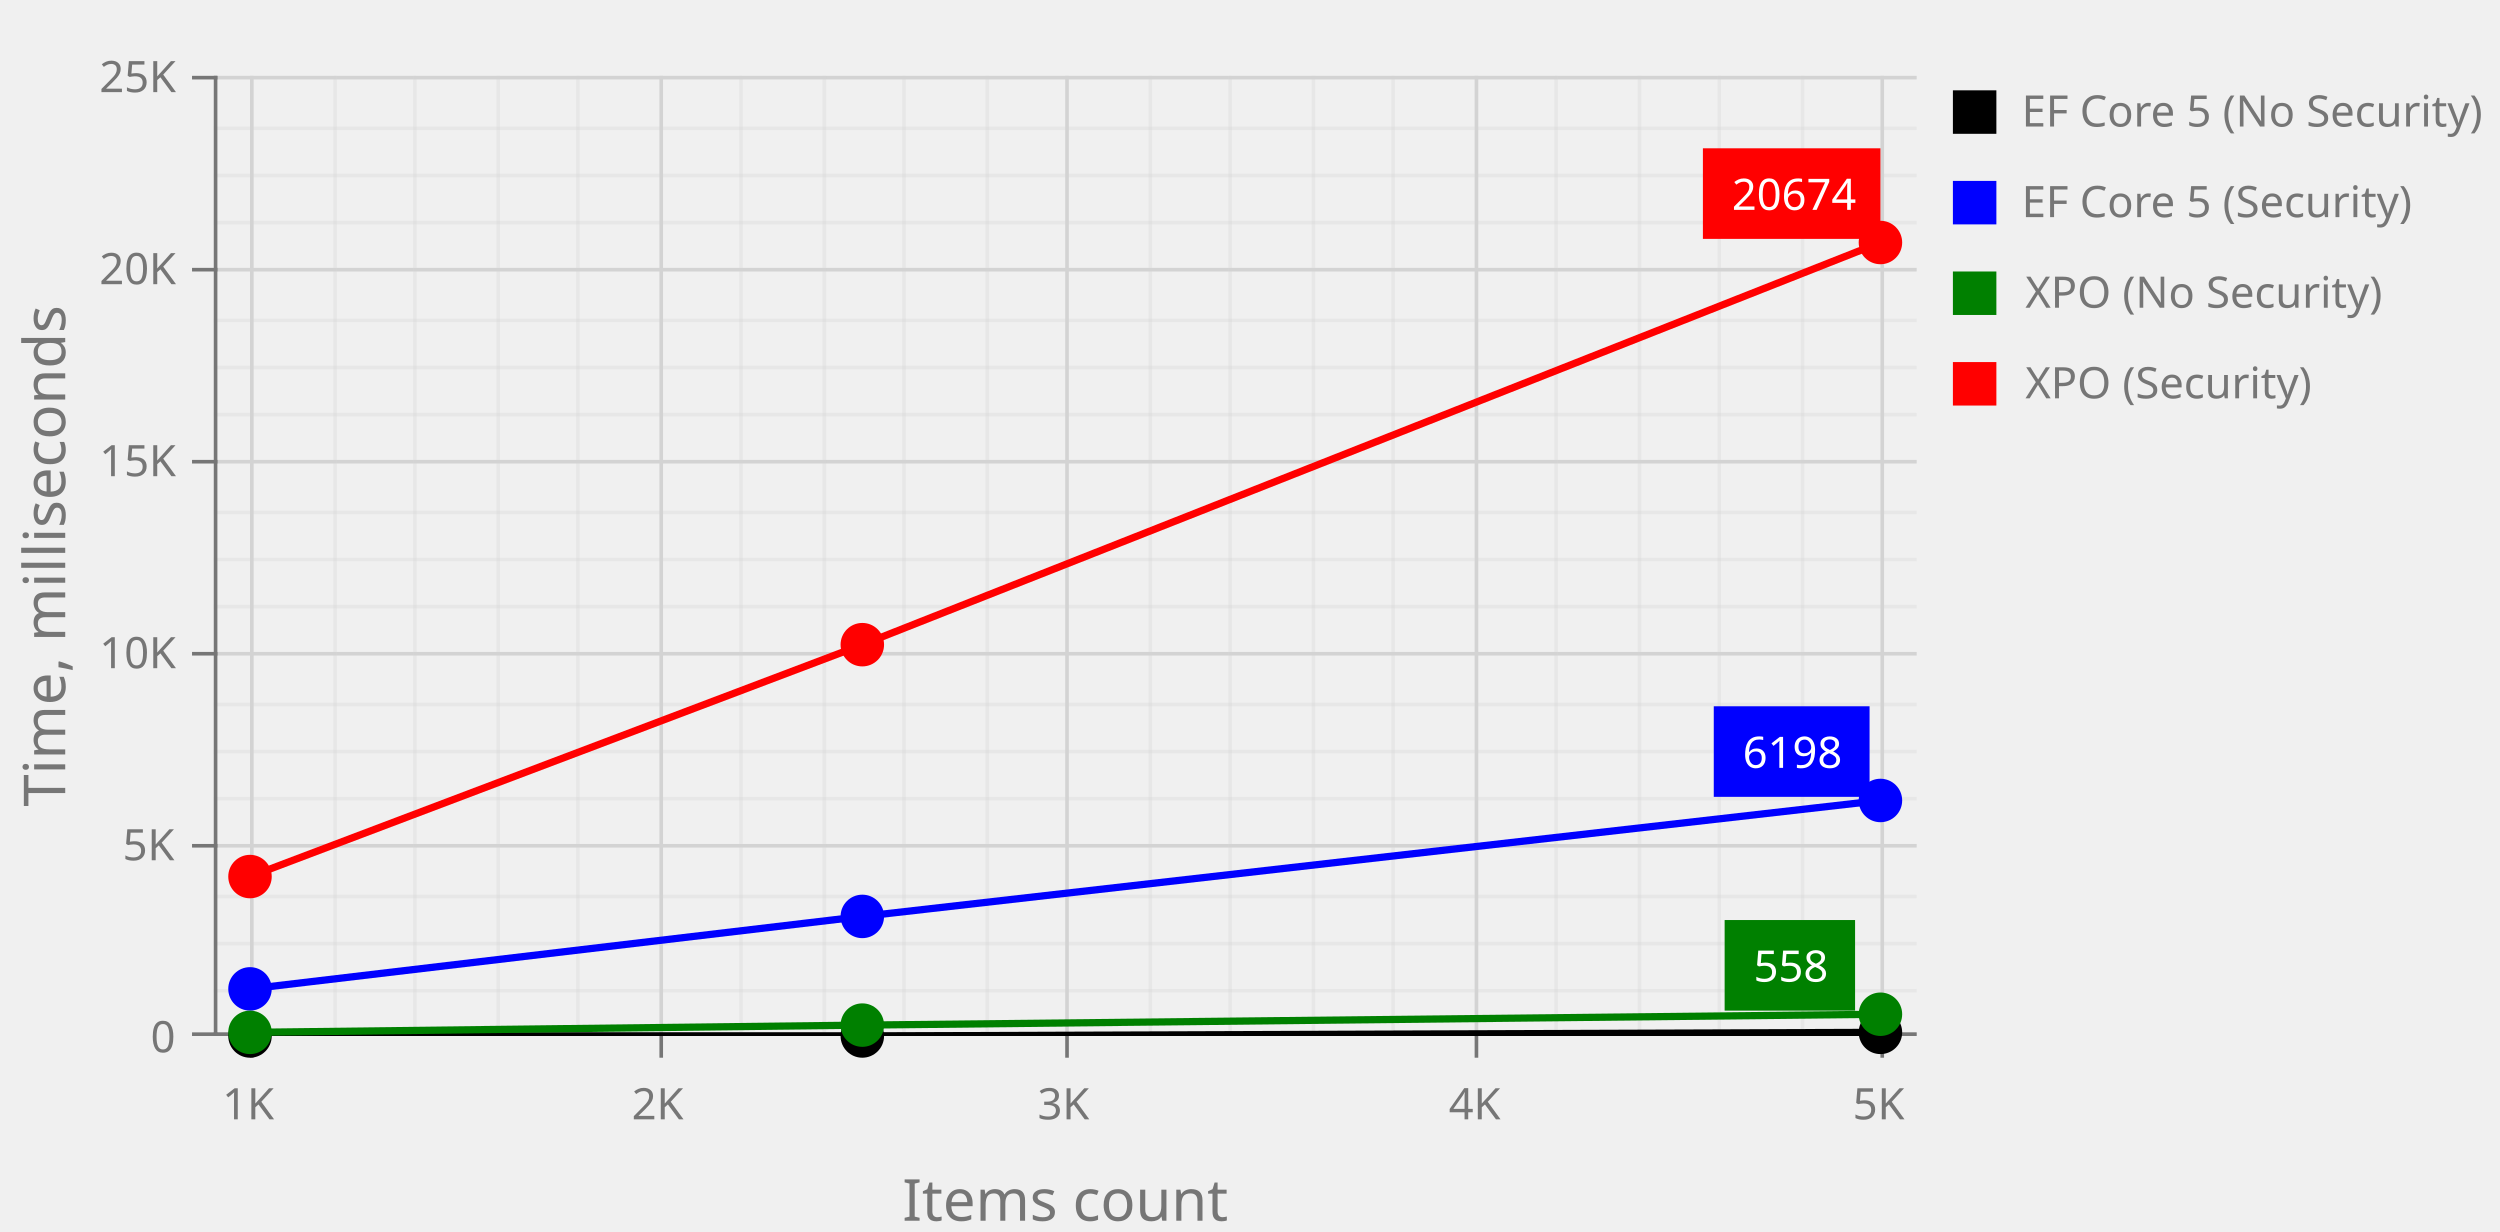
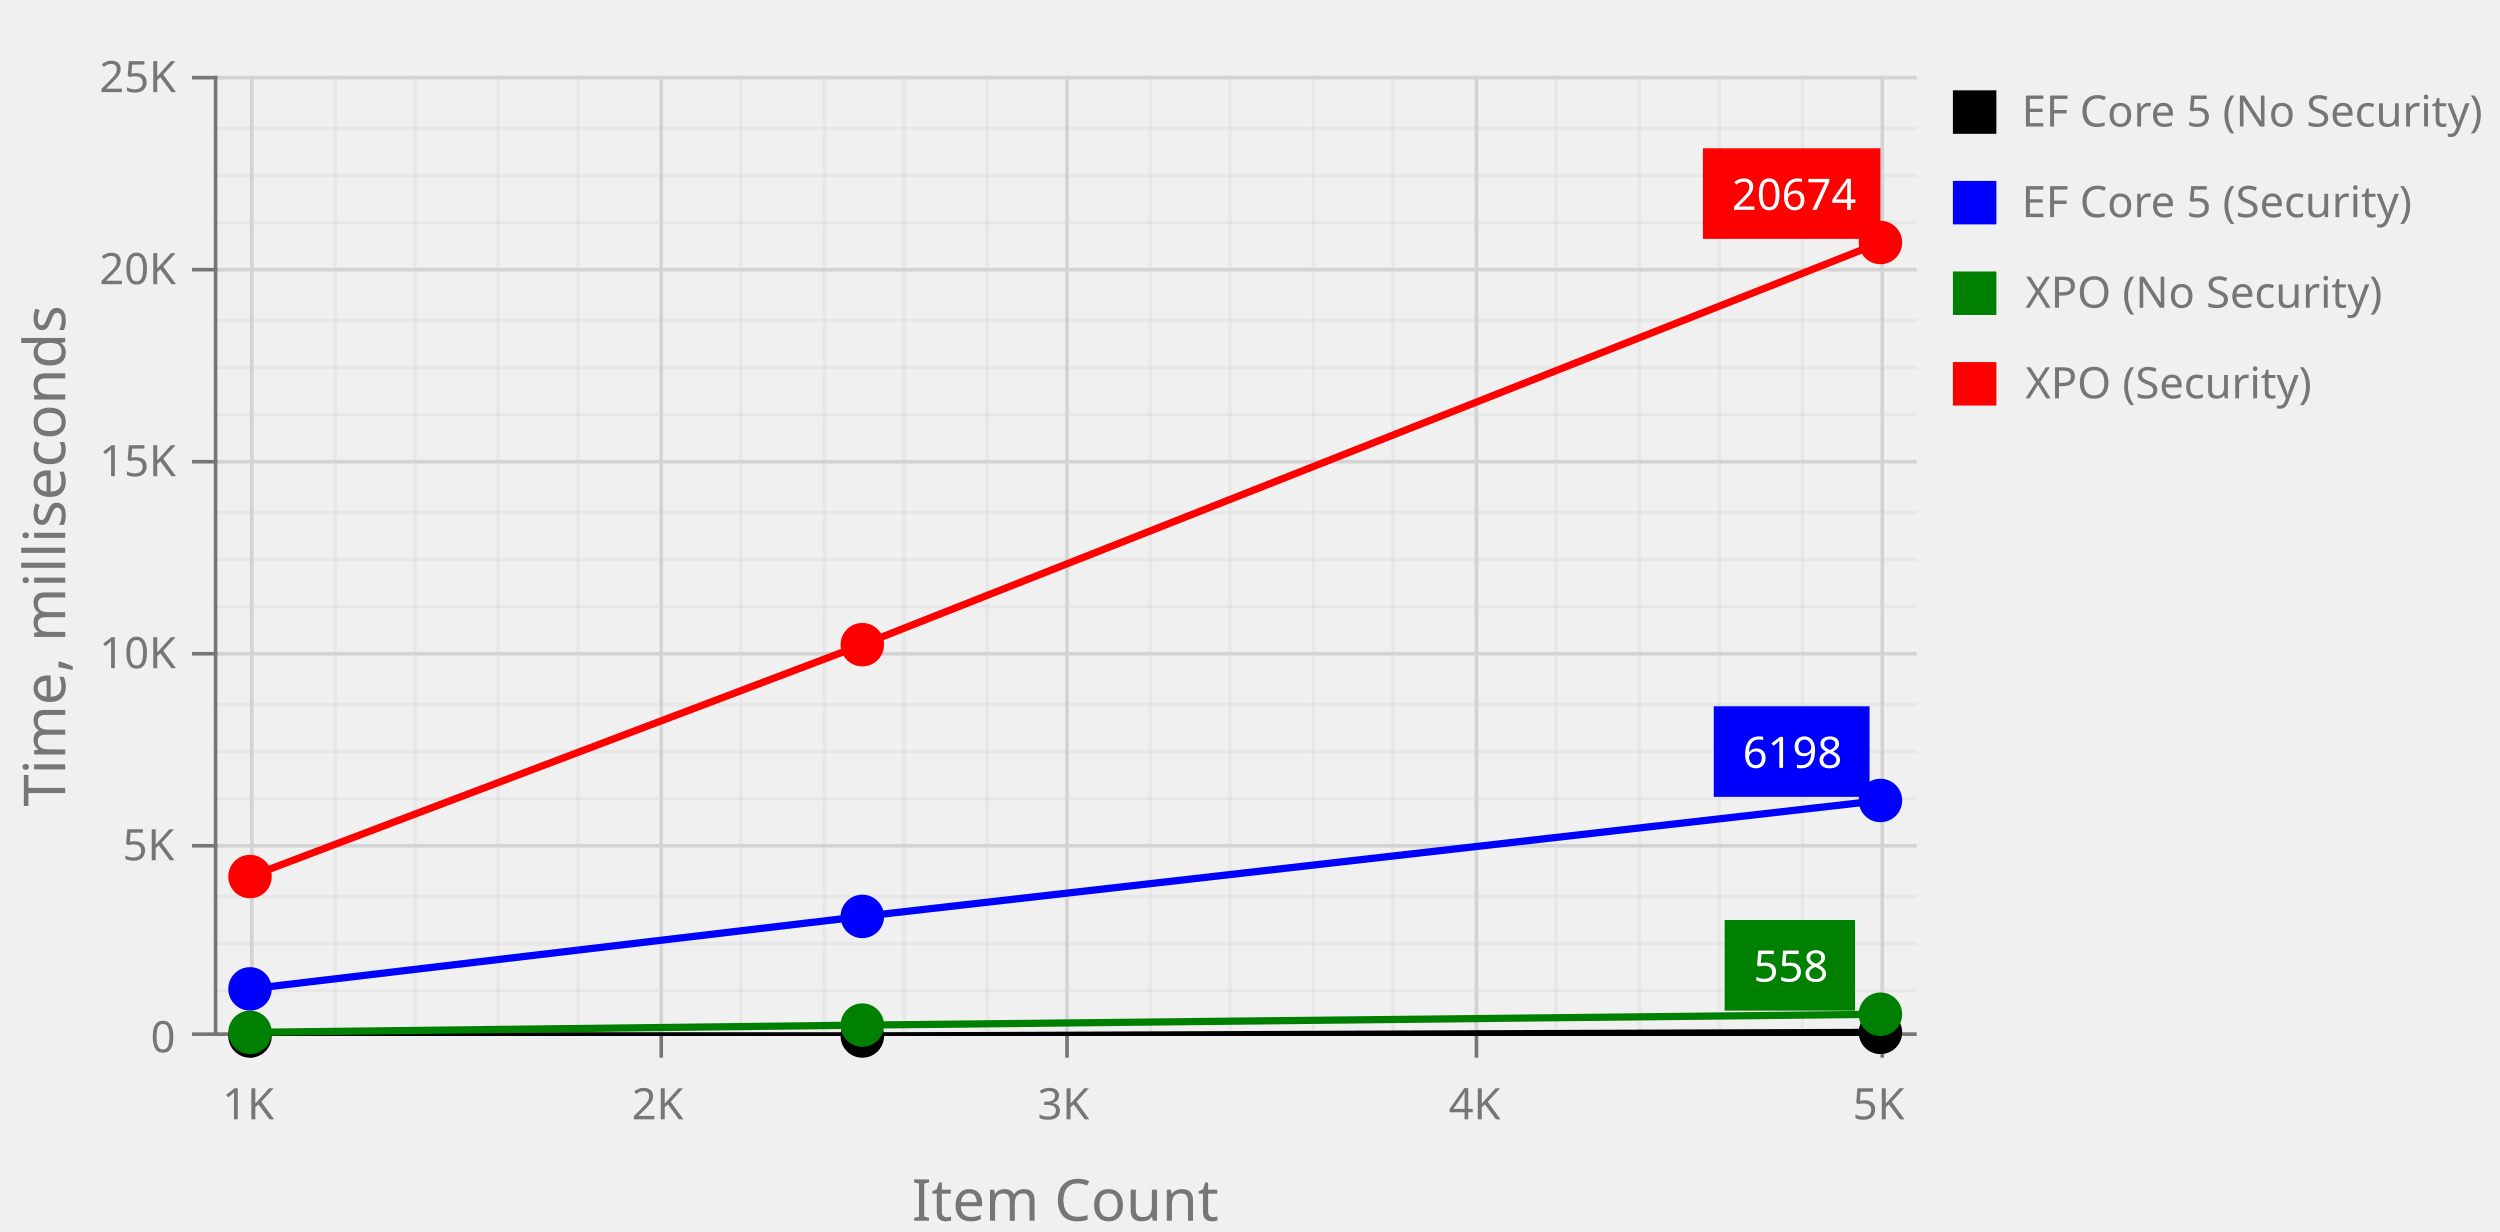
<svg xmlns="http://www.w3.org/2000/svg" version="1.1" fill="none" stroke="none" stroke-width="0" class="dxc dxc-chart" style="line-height:normal;display:block;overflow:hidden" width="690" height="340" direction="ltr" pointer-events="none" id="svg389">
  <defs id="defs25">
    <filter id="DevExpress_7" x="-0.5" y="-0.5" width="2" height="2" transform="translate(0,0)">
      <feGaussianBlur in="SourceGraphic" result="gaussianBlurResult" stdDeviation="3" id="feGaussianBlur2" />
      <feOffset in="gaussianBlurResult" result="offsetResult" dx="2" dy="6" id="feOffset4" />
      <feFlood result="floodResult" flood-color="#d3d3d3" flood-opacity="0.8" id="feFlood6" />
      <feComposite in="floodResult" in2="offsetResult" operator="in" result="compositeResult" id="feComposite8" />
      <feComposite in="SourceGraphic" in2="compositeResult" operator="over" id="feComposite10" />
    </filter>
    <clipPath id="DevExpress_8">
      <rect x="0" y="0" width="690" height="380" id="rect13" />
    </clipPath>
    <clipPath id="DevExpress_10">
      <rect x="-60" y="-10" width="635" height="58" id="rect16" />
    </clipPath>
    <clipPath id="DevExpress_11">
      <rect x="59" y="60" width="470" height="265" id="rect19" />
    </clipPath>
    <clipPath id="DevExpress_12">
      <rect x="59" y="60" width="470" height="265" id="rect22" />
    </clipPath>
  </defs>
  <rect x="0" y="0" width="690" height="340" fill="#808080" opacity="9.99899e-05" id="rect27" style="stroke-width:0" />
  <g class="dxc-background" id="g29" transform="translate(0,-39.0691)" />
  <g class="dxc-title" clip-path="url(#DevExpress_10)" transform="translate(265,-37.0691)" id="g33">
    <text style="font-weight:200;font-size:28px;font-family:'Segoe UI Light', 'Helvetica Neue Light', 'Segoe UI', 'Helvetica Neue', 'Trebuchet MS', Verdana, sans-serif;white-space:pre;fill:#232323" x="0" y="30" text-anchor="middle" id="text31" />
  </g>
  <g class="dxc-strips-group" id="g39" transform="translate(0,-39.0691)">
    <g class="dxc-val-strips" clip-path="url(#DevExpress_11)" id="g35" />
    <g class="dxc-arg-strips" clip-path="url(#DevExpress_11)" id="g37" />
  </g>
  <g class="dxc-grids-group" id="g129" transform="translate(0,-39.0691)">
    <g class="dxc-val-grid" id="g83">
      <path d="M 59,325 H 529" transform="translate(0,-0.5)" stroke="#d3d3d3" stroke-width="1" opacity="1" id="path41" />
      <path d="M 59,272 H 529" transform="translate(0,0.5)" stroke="#d3d3d3" stroke-width="1" opacity="1" id="path43" />
      <path d="M 59,219 H 529" transform="translate(0,0.5)" stroke="#d3d3d3" stroke-width="1" opacity="1" id="path45" />
      <path d="M 59,166 H 529" transform="translate(0,0.5)" stroke="#d3d3d3" stroke-width="1" opacity="1" id="path47" />
      <path d="M 59,113 H 529" transform="translate(0,0.5)" stroke="#d3d3d3" stroke-width="1" opacity="1" id="path49" />
      <path d="M 59,60 H 529" transform="translate(0,0.5)" stroke="#d3d3d3" stroke-width="1" opacity="1" id="path51" />
      <path d="M 59,312 H 529" transform="translate(0,0.5)" stroke="#d3d3d3" stroke-width="1" stroke-opacity="0.3" opacity="1" id="path53" />
      <path d="M 59,299 H 529" transform="translate(0,0.5)" stroke="#d3d3d3" stroke-width="1" stroke-opacity="0.3" opacity="1" id="path55" />
      <path d="M 59,286 H 529" transform="translate(0,0.5)" stroke="#d3d3d3" stroke-width="1" stroke-opacity="0.3" opacity="1" id="path57" />
      <path d="M 59,259 H 529" transform="translate(0,0.5)" stroke="#d3d3d3" stroke-width="1" stroke-opacity="0.3" opacity="1" id="path59" />
      <path d="M 59,246 H 529" transform="translate(0,0.5)" stroke="#d3d3d3" stroke-width="1" stroke-opacity="0.3" opacity="1" id="path61" />
      <path d="M 59,233 H 529" transform="translate(0,0.5)" stroke="#d3d3d3" stroke-width="1" stroke-opacity="0.3" opacity="1" id="path63" />
      <path d="M 59,206 H 529" transform="translate(0,0.5)" stroke="#d3d3d3" stroke-width="1" stroke-opacity="0.3" opacity="1" id="path65" />
      <path d="M 59,193 H 529" transform="translate(0,0.5)" stroke="#d3d3d3" stroke-width="1" stroke-opacity="0.3" opacity="1" id="path67" />
      <path d="M 59,180 H 529" transform="translate(0,0.5)" stroke="#d3d3d3" stroke-width="1" stroke-opacity="0.3" opacity="1" id="path69" />
      <path d="M 59,153 H 529" transform="translate(0,0.5)" stroke="#d3d3d3" stroke-width="1" stroke-opacity="0.3" opacity="1" id="path71" />
      <path d="M 59,140 H 529" transform="translate(0,0.5)" stroke="#d3d3d3" stroke-width="1" stroke-opacity="0.3" opacity="1" id="path73" />
      <path d="M 59,127 H 529" transform="translate(0,0.5)" stroke="#d3d3d3" stroke-width="1" stroke-opacity="0.3" opacity="1" id="path75" />
      <path d="M 59,100 H 529" transform="translate(0,0.5)" stroke="#d3d3d3" stroke-width="1" stroke-opacity="0.3" opacity="1" id="path77" />
      <path d="M 59,87 H 529" transform="translate(0,0.5)" stroke="#d3d3d3" stroke-width="1" stroke-opacity="0.3" opacity="1" id="path79" />
      <path d="M 59,74 H 529" transform="translate(0,0.5)" stroke="#d3d3d3" stroke-width="1" stroke-opacity="0.3" opacity="1" id="path81" />
    </g>
    <g class="dxc-arg-grid" id="g127">
      <path d="M 69,60 V 325" transform="translate(0.5)" stroke="#d3d3d3" stroke-width="1" opacity="1" id="path85" />
      <path d="M 182,60 V 325" transform="translate(0.5)" stroke="#d3d3d3" stroke-width="1" opacity="1" id="path87" />
      <path d="M 294,60 V 325" transform="translate(0.5)" stroke="#d3d3d3" stroke-width="1" opacity="1" id="path89" />
      <path d="M 407,60 V 325" transform="translate(0.5)" stroke="#d3d3d3" stroke-width="1" opacity="1" id="path91" />
      <path d="M 519,60 V 325" transform="translate(0.5)" stroke="#d3d3d3" stroke-width="1" opacity="1" id="path93" />
      <path d="M 92,60 V 325" transform="translate(0.5)" stroke="#d3d3d3" stroke-width="1" stroke-opacity="0.3" opacity="1" id="path95" />
      <path d="M 114,60 V 325" transform="translate(0.5)" stroke="#d3d3d3" stroke-width="1" stroke-opacity="0.3" opacity="1" id="path97" />
      <path d="M 137,60 V 325" transform="translate(0.5)" stroke="#d3d3d3" stroke-width="1" stroke-opacity="0.3" opacity="1" id="path99" />
      <path d="M 159,60 V 325" transform="translate(0.5)" stroke="#d3d3d3" stroke-width="1" stroke-opacity="0.3" opacity="1" id="path101" />
      <path d="M 204,60 V 325" transform="translate(0.5)" stroke="#d3d3d3" stroke-width="1" stroke-opacity="0.3" opacity="1" id="path103" />
      <path d="M 227,60 V 325" transform="translate(0.5)" stroke="#d3d3d3" stroke-width="1" stroke-opacity="0.3" opacity="1" id="path105" />
      <path d="M 249,60 V 325" transform="translate(0.5)" stroke="#d3d3d3" stroke-width="1" stroke-opacity="0.3" opacity="1" id="path107" />
      <path d="M 272,60 V 325" transform="translate(0.5)" stroke="#d3d3d3" stroke-width="1" stroke-opacity="0.3" opacity="1" id="path109" />
      <path d="M 317,60 V 325" transform="translate(0.5)" stroke="#d3d3d3" stroke-width="1" stroke-opacity="0.3" opacity="1" id="path111" />
      <path d="M 339,60 V 325" transform="translate(0.5)" stroke="#d3d3d3" stroke-width="1" stroke-opacity="0.3" opacity="1" id="path113" />
      <path d="M 362,60 V 325" transform="translate(0.5)" stroke="#d3d3d3" stroke-width="1" stroke-opacity="0.3" opacity="1" id="path115" />
      <path d="M 384,60 V 325" transform="translate(0.5)" stroke="#d3d3d3" stroke-width="1" stroke-opacity="0.3" opacity="1" id="path117" />
      <path d="M 429,60 V 325" transform="translate(0.5)" stroke="#d3d3d3" stroke-width="1" stroke-opacity="0.3" opacity="1" id="path119" />
      <path d="M 452,60 V 325" transform="translate(0.5)" stroke="#d3d3d3" stroke-width="1" stroke-opacity="0.3" opacity="1" id="path121" />
      <path d="M 474,60 V 325" transform="translate(0.5)" stroke="#d3d3d3" stroke-width="1" stroke-opacity="0.3" opacity="1" id="path123" />
      <path d="M 497,60 V 325" transform="translate(0.5)" stroke="#d3d3d3" stroke-width="1" stroke-opacity="0.3" opacity="1" id="path125" />
    </g>
  </g>
  <g class="dxc-border" id="g131" transform="translate(0,-39.0691)" />
  <g class="dxc-axes-group" id="g201" transform="translate(0,-39.0691)">
    <g class="dxc-val-axis" clip-path="url(#DevExpress_8)" id="g167">
      <g class="dxc-val-elements" id="g145">
        <text style="font-weight:400;font-size:12px;font-family:'Segoe UI', 'Helvetica Neue', 'Trebuchet MS', Verdana, sans-serif;white-space:pre;fill:#767676" x="59" y="325" transform="translate(-14,4.5)" text-anchor="middle" id="text133">0</text>
        <text style="font-weight:400;font-size:12px;font-family:'Segoe UI', 'Helvetica Neue', 'Trebuchet MS', Verdana, sans-serif;white-space:pre;fill:#767676" x="59" y="272" transform="translate(-18,4.5)" text-anchor="middle" id="text135">5K</text>
        <text style="font-weight:400;font-size:12px;font-family:'Segoe UI', 'Helvetica Neue', 'Trebuchet MS', Verdana, sans-serif;white-space:pre;fill:#767676" x="59" y="219" transform="translate(-21,4.5)" text-anchor="middle" id="text137">10K</text>
        <text style="font-weight:400;font-size:12px;font-family:'Segoe UI', 'Helvetica Neue', 'Trebuchet MS', Verdana, sans-serif;white-space:pre;fill:#767676" x="59" y="166" transform="translate(-21,4.5)" text-anchor="middle" id="text139">15K</text>
        <text style="font-weight:400;font-size:12px;font-family:'Segoe UI', 'Helvetica Neue', 'Trebuchet MS', Verdana, sans-serif;white-space:pre;fill:#767676" x="59" y="113" transform="translate(-21,4.5)" text-anchor="middle" id="text141">20K</text>
        <text style="font-weight:400;font-size:12px;font-family:'Segoe UI', 'Helvetica Neue', 'Trebuchet MS', Verdana, sans-serif;white-space:pre;fill:#767676" x="59" y="60" transform="translate(-21,4.5)" text-anchor="middle" id="text143">25K</text>
      </g>
      <g class="dxc-val-line" id="g161">
        <path d="M 59,325 V 60" transform="translate(0.5)" stroke-width="1" stroke="#767676" id="path147" />
        <path d="m 53,325 h 7" transform="translate(0,-0.5)" stroke="#767676" stroke-width="1" opacity="1" id="path149" />
        <path d="m 53,272 h 7" transform="translate(0,0.5)" stroke="#767676" stroke-width="1" opacity="1" id="path151" />
        <path d="m 53,219 h 7" transform="translate(0,0.5)" stroke="#767676" stroke-width="1" opacity="1" id="path153" />
        <path d="m 53,166 h 7" transform="translate(0,0.5)" stroke="#767676" stroke-width="1" opacity="1" id="path155" />
        <path d="m 53,113 h 7" transform="translate(0,0.5)" stroke="#767676" stroke-width="1" opacity="1" id="path157" />
        <path d="m 53,60 h 7" transform="translate(0,0.5)" stroke="#767676" stroke-width="1" opacity="1" id="path159" />
      </g>
      <g class="dxc-val-title" id="g165">
        <text style="font-weight:400;font-size:16px;font-family:'Segoe UI', 'Helvetica Neue', 'Trebuchet MS', Verdana, sans-serif;white-space:pre;fill:#767676" x="59" y="192.5" transform="rotate(-90,38.5,213)" text-anchor="middle" id="text163">Time, milliseconds</text>
      </g>
    </g>
    <g class="dxc-arg-axis" clip-path="url(#DevExpress_8)" id="g199">
      <g class="dxc-arg-elements" id="g179">
        <text style="font-weight:400;font-size:12px;font-family:'Segoe UI', 'Helvetica Neue', 'Trebuchet MS', Verdana, sans-serif;white-space:pre;fill:#767676" x="69" y="325" transform="translate(-0.5,23)" text-anchor="middle" id="text169">1K</text>
        <text style="font-weight:400;font-size:12px;font-family:'Segoe UI', 'Helvetica Neue', 'Trebuchet MS', Verdana, sans-serif;white-space:pre;fill:#767676" x="182" y="325" transform="translate(-0.5,23)" text-anchor="middle" id="text171">2K</text>
        <text style="font-weight:400;font-size:12px;font-family:'Segoe UI', 'Helvetica Neue', 'Trebuchet MS', Verdana, sans-serif;white-space:pre;fill:#767676" x="294" y="325" transform="translate(-0.5,23)" text-anchor="middle" id="text173">3K</text>
        <text style="font-weight:400;font-size:12px;font-family:'Segoe UI', 'Helvetica Neue', 'Trebuchet MS', Verdana, sans-serif;white-space:pre;fill:#767676" x="407" y="325" transform="translate(0,23)" text-anchor="middle" id="text175">4K</text>
        <text style="font-weight:400;font-size:12px;font-family:'Segoe UI', 'Helvetica Neue', 'Trebuchet MS', Verdana, sans-serif;white-space:pre;fill:#767676" x="519" y="325" transform="translate(-0.5,23)" text-anchor="middle" id="text177">5K</text>
      </g>
      <g class="dxc-arg-line" id="g193">
        <path d="M 59,325 H 529" transform="translate(0,-0.5)" stroke-width="1" stroke="#767676" id="path181" />
        <path d="m 69,324 v 7" transform="translate(0.5)" stroke="#767676" stroke-width="1" opacity="1" id="path183" />
        <path d="m 182,324 v 7" transform="translate(0.5)" stroke="#767676" stroke-width="1" opacity="1" id="path185" />
        <path d="m 294,324 v 7" transform="translate(0.5)" stroke="#767676" stroke-width="1" opacity="1" id="path187" />
        <path d="m 407,324 v 7" transform="translate(0.5)" stroke="#767676" stroke-width="1" opacity="1" id="path189" />
        <path d="m 519,324 v 7" transform="translate(0.5)" stroke="#767676" stroke-width="1" opacity="1" id="path191" />
      </g>
      <g class="dxc-arg-title" id="g197">
-         <text style="font-weight:400;font-size:16px;font-family:'Segoe UI', 'Helvetica Neue', 'Trebuchet MS', Verdana, sans-serif;white-space:pre;fill:#767676" x="294" y="325" transform="translate(0,51)" text-anchor="middle" id="text195">Items count</text>
+         <text style="font-weight:400;font-size:16px;font-family:'Segoe UI', 'Helvetica Neue', 'Trebuchet MS', Verdana, sans-serif;white-space:pre;fill:#767676" x="294" y="325" transform="translate(0,51)" text-anchor="middle" id="text195">Item Count</text>
      </g>
    </g>
  </g>
  <g class="dxc-strips-labels-group" id="g207" transform="translate(0,-39.0691)">
    <g class="dxc-val-axis-labels" id="g203" />
    <g class="dxc-arg-axis-labels" id="g205" />
  </g>
  <g class="dxc-constant-lines-group" id="g221" transform="translate(0,-39.0691)">
    <g class="dxc-val-constant-lines" id="g209" />
    <g class="dxc-val-constant-lines" id="g211" />
    <g class="dxc-val-constant-lines" id="g213" />
    <g class="dxc-arg-constant-lines" id="g215" />
    <g class="dxc-arg-constant-lines" id="g217" />
    <g class="dxc-arg-constant-lines" id="g219" />
  </g>
  <g class="dxc-series-group" id="g295" transform="translate(0,-39.0691)">
    <g class="dxc-series" id="g239">
      <g class="dxc-elements" stroke="#000000" stroke-width="2" clip-path="url(#DevExpress_12)" id="g225">
        <path d="m 69,325 h 169 l 281,-1" stroke-width="2" id="path223" />
      </g>
      <g fill="#000000" stroke="#000000" stroke-width="0" r="6" visibility="visible" class="dxc-markers" opacity="1" id="g233">
        <circle cx="0" cy="0" r="6" stroke-width="0" transform="translate(69,325)" id="circle227" />
        <circle cx="0" cy="0" r="6" stroke-width="0" transform="translate(238,325)" id="circle229" />
        <circle cx="0" cy="0" r="6" stroke-width="0" transform="translate(519,324)" id="circle231" />
      </g>
      <g fill="#808080" opacity="0.001" stroke="#808080" class="dxc-trackers" clip-path="url(#DevExpress_12)" id="g237">
        <path d="m 69,325 h 169 l 281,-1" stroke-width="12" fill="none" id="path235" />
      </g>
    </g>
    <g class="dxc-series" id="g257">
      <g class="dxc-elements" stroke="#0000ff" stroke-width="2" clip-path="url(#DevExpress_12)" id="g243">
        <path d="M 69,312 238,292 519,260" stroke-width="2" id="path241" />
      </g>
      <g fill="#0000ff" stroke="#0000ff" stroke-width="0" r="6" visibility="visible" class="dxc-markers" opacity="1" id="g251">
        <circle cx="0" cy="0" r="6" stroke-width="0" transform="translate(69,312)" id="circle245" />
        <circle cx="0" cy="0" r="6" stroke-width="0" transform="translate(238,292)" id="circle247" />
        <circle cx="0" cy="0" r="6" stroke-width="0" transform="translate(519,260)" visibility="visible" fill="#0000ff" stroke="#0000ff" id="circle249" />
      </g>
      <g fill="#808080" opacity="0.001" stroke="#808080" class="dxc-trackers" clip-path="url(#DevExpress_12)" id="g255">
        <path d="M 69,312 238,292 519,260" stroke-width="12" fill="none" id="path253" />
      </g>
    </g>
    <g class="dxc-series" id="g275">
      <g class="dxc-elements" stroke="#008000" stroke-width="2" clip-path="url(#DevExpress_12)" id="g261">
        <path d="m 69,324 169,-2 281,-3" stroke-width="2" id="path259" />
      </g>
      <g fill="#008000" stroke="#008000" stroke-width="0" r="6" visibility="visible" class="dxc-markers" opacity="1" id="g269">
        <circle cx="0" cy="0" r="6" stroke-width="0" transform="translate(69,324)" id="circle263" />
        <circle cx="0" cy="0" r="6" stroke-width="0" transform="translate(238,322)" id="circle265" />
        <circle cx="0" cy="0" r="6" stroke-width="0" transform="translate(519,319)" visibility="visible" fill="#008000" stroke="#008000" id="circle267" />
      </g>
      <g fill="#808080" opacity="0.001" stroke="#808080" class="dxc-trackers" clip-path="url(#DevExpress_12)" id="g273">
        <path d="m 69,324 169,-2 281,-3" stroke-width="12" fill="none" id="path271" />
      </g>
    </g>
    <g class="dxc-series" id="g293">
      <g class="dxc-elements" stroke="#ff0000" stroke-width="2" clip-path="url(#DevExpress_12)" id="g279">
        <path d="M 69,281 238,217 519,106" stroke-width="2" id="path277" />
      </g>
      <g fill="#ff0000" stroke="#ff0000" stroke-width="0" r="6" visibility="visible" class="dxc-markers" opacity="1" id="g287">
        <circle cx="0" cy="0" r="6" stroke-width="0" transform="translate(69,281)" id="circle281" />
        <circle cx="0" cy="0" r="6" stroke-width="0" transform="translate(238,217)" id="circle283" />
        <circle cx="0" cy="0" r="6" stroke-width="0" transform="translate(519,106)" visibility="visible" fill="#ff0000" stroke="#ff0000" id="circle285" />
      </g>
      <g fill="#808080" opacity="0.001" stroke="#808080" class="dxc-trackers" clip-path="url(#DevExpress_12)" id="g291">
        <path d="M 69,281 238,217 519,106" stroke-width="12" fill="none" id="path289" />
      </g>
    </g>
  </g>
  <g class="dxc-constant-lines-group" id="g309" transform="translate(0,-39.0691)">
    <g class="dxc-val-constant-lines" id="g297" />
    <g class="dxc-val-constant-lines" id="g299" />
    <g class="dxc-val-constant-lines" id="g301" />
    <g class="dxc-arg-constant-lines" id="g303" />
    <g class="dxc-arg-constant-lines" id="g305" />
    <g class="dxc-arg-constant-lines" id="g307" />
  </g>
  <g class="dxc-scale-breaks" id="g311" transform="translate(0,-39.0691)" />
  <g class="dxc-labels-group" id="g345" transform="translate(0,-39.0691)">
    <g class="dxc-labels" pointer-events="none" clip-path="url(#DevExpress_12)" id="g313" />
    <g class="dxc-labels" pointer-events="none" clip-path="url(#DevExpress_12)" id="g323">
      <g visibility="visible" id="g321">
        <g transform="translate(481,251)" id="g319">
          <rect x="-8" y="-17" width="43" height="25" fill="#0000ff" stroke-width="0" stroke="none" isEmpty="false" id="rect315" />
          <text style="font-weight:400;font-size:12px;font-family:'Segoe UI', 'Helvetica Neue', 'Trebuchet MS', Verdana, sans-serif;white-space:pre;fill:#ffffff" x="0" y="0" id="text317">6198</text>
        </g>
      </g>
    </g>
    <g class="dxc-labels" pointer-events="none" clip-path="url(#DevExpress_12)" id="g333">
      <g visibility="visible" id="g331">
        <g transform="translate(484,310)" id="g329">
          <rect x="-8" y="-17" width="36" height="25" fill="#008000" stroke-width="0" stroke="none" isEmpty="false" id="rect325" />
          <text style="font-weight:400;font-size:12px;font-family:'Segoe UI', 'Helvetica Neue', 'Trebuchet MS', Verdana, sans-serif;white-space:pre;fill:#ffffff" x="0" y="0" id="text327">558</text>
        </g>
      </g>
    </g>
    <g class="dxc-labels" pointer-events="none" clip-path="url(#DevExpress_12)" id="g343">
      <g visibility="visible" id="g341">
        <g transform="translate(478,97)" id="g339">
          <rect x="-8" y="-17" width="49" height="25" fill="#ff0000" stroke-width="0" stroke="none" isEmpty="false" id="rect335" />
          <text style="font-weight:400;font-size:12px;font-family:'Segoe UI', 'Helvetica Neue', 'Trebuchet MS', Verdana, sans-serif;white-space:pre;fill:#ffffff" x="0" y="0" id="text337">20674</text>
        </g>
      </g>
    </g>
  </g>
  <g class="dxc-crosshair-cursor" id="g347" transform="translate(0,-39.0691)" />
  <g class="dxc-legend" clip-path="url(#DevExpress_8)" id="g385" transform="translate(0,-39.0691)">
    <g transform="translate(539,61)" id="g383">
      <g class="dxc-item" style="font-weight:400;font-size:12px;font-family:'Segoe UI', 'Helvetica Neue', 'Trebuchet MS', Verdana, sans-serif;fill:#767676" id="g381">
        <g id="g355">
          <g class="dxl-marker" transform="translate(0,3)" visibility="visible" id="g351">
            <rect x="0" y="0" width="12" height="12" fill="#000000" opacity="1" id="rect349" />
          </g>
          <text style="white-space:pre" x="0" y="0" transform="translate(19,13)" text-anchor="start" id="text353">EF Core 5 (No Security)</text>
        </g>
        <g id="g363">
          <g class="dxl-marker" transform="translate(0,28)" visibility="visible" id="g359">
            <rect x="0" y="0" width="12" height="12" fill="#0000ff" opacity="1" id="rect357" />
          </g>
          <text style="white-space:pre" x="0" y="0" transform="translate(19,38)" text-anchor="start" id="text361">EF Core 5 (Security)</text>
        </g>
        <g id="g371">
          <g class="dxl-marker" transform="translate(0,53)" visibility="visible" id="g367">
            <rect x="0" y="0" width="12" height="12" fill="#008000" opacity="1" id="rect365" />
          </g>
          <text style="white-space:pre" x="0" y="0" transform="translate(20,63)" text-anchor="start" id="text369">XPO (No Security)</text>
        </g>
        <g id="g379">
          <g class="dxl-marker" transform="translate(0,78)" visibility="visible" id="g375">
            <rect x="0" y="0" width="12" height="12" fill="#ff0000" opacity="1" id="rect373" />
          </g>
          <text style="white-space:pre" x="0" y="0" transform="translate(20,88)" text-anchor="start" id="text377">XPO (Security)</text>
        </g>
      </g>
    </g>
  </g>
  <g class="dxc-annotations" id="g387" transform="translate(0,-39.0691)" />
</svg>
